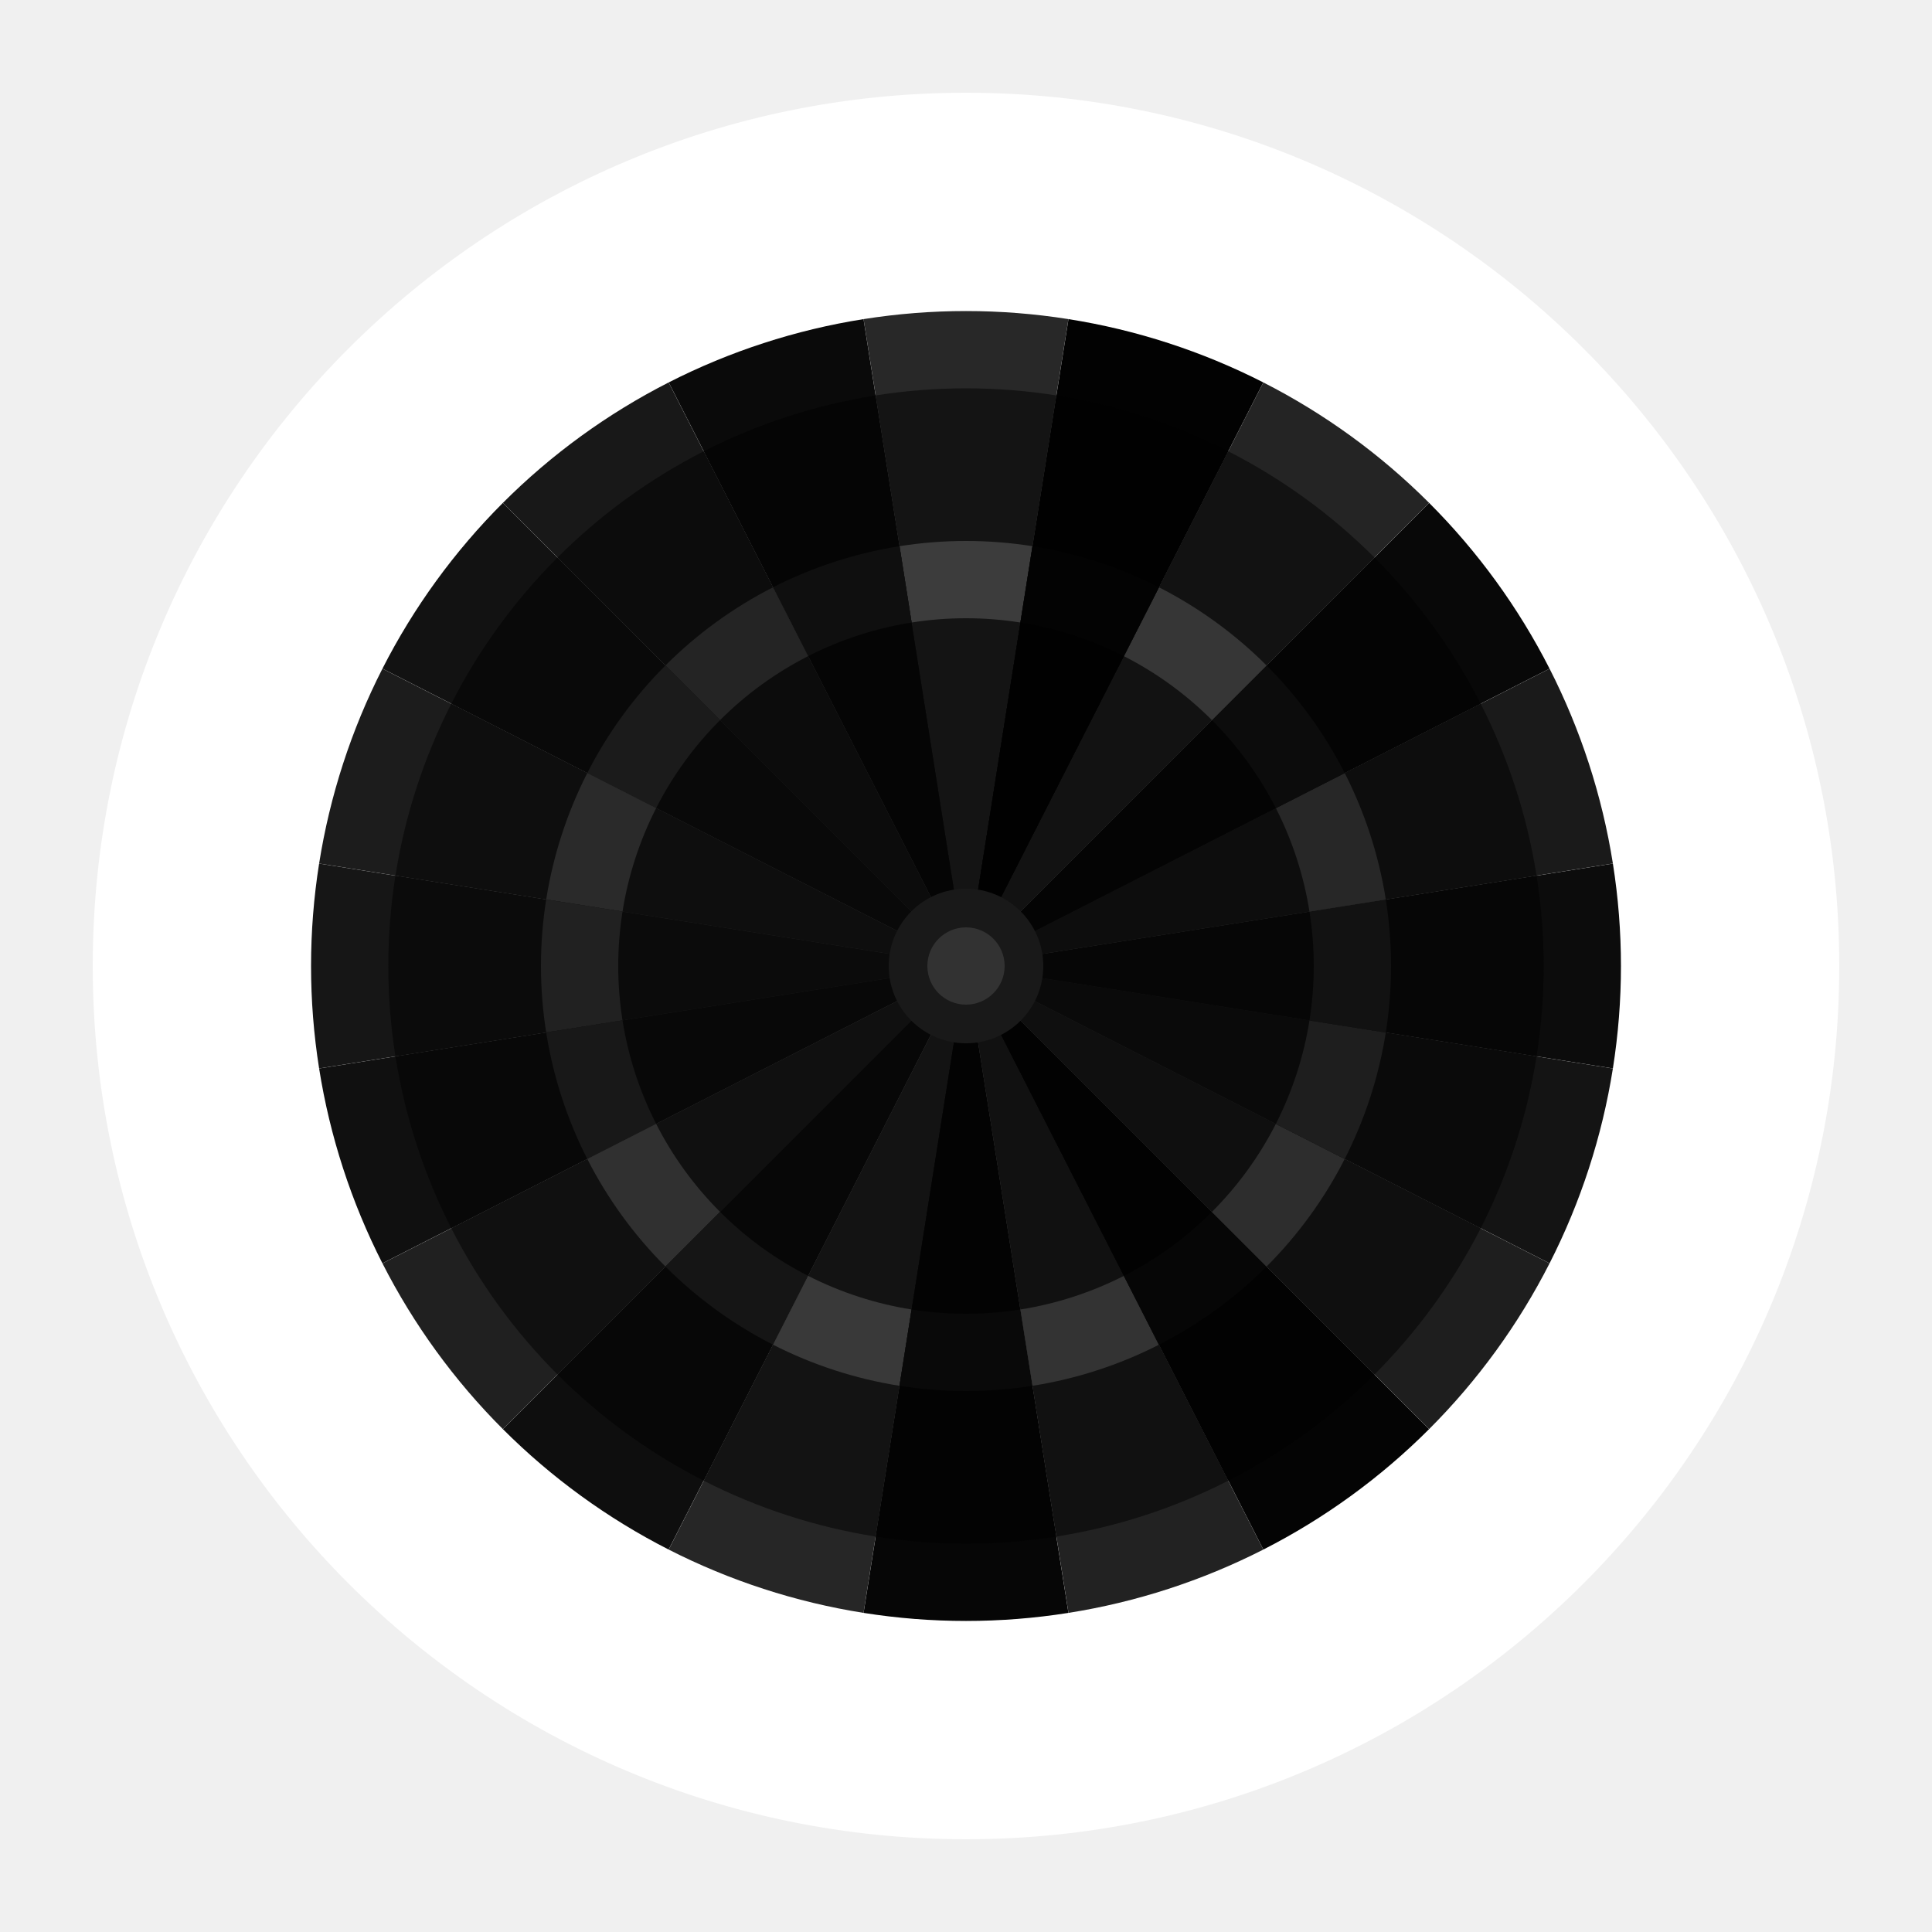
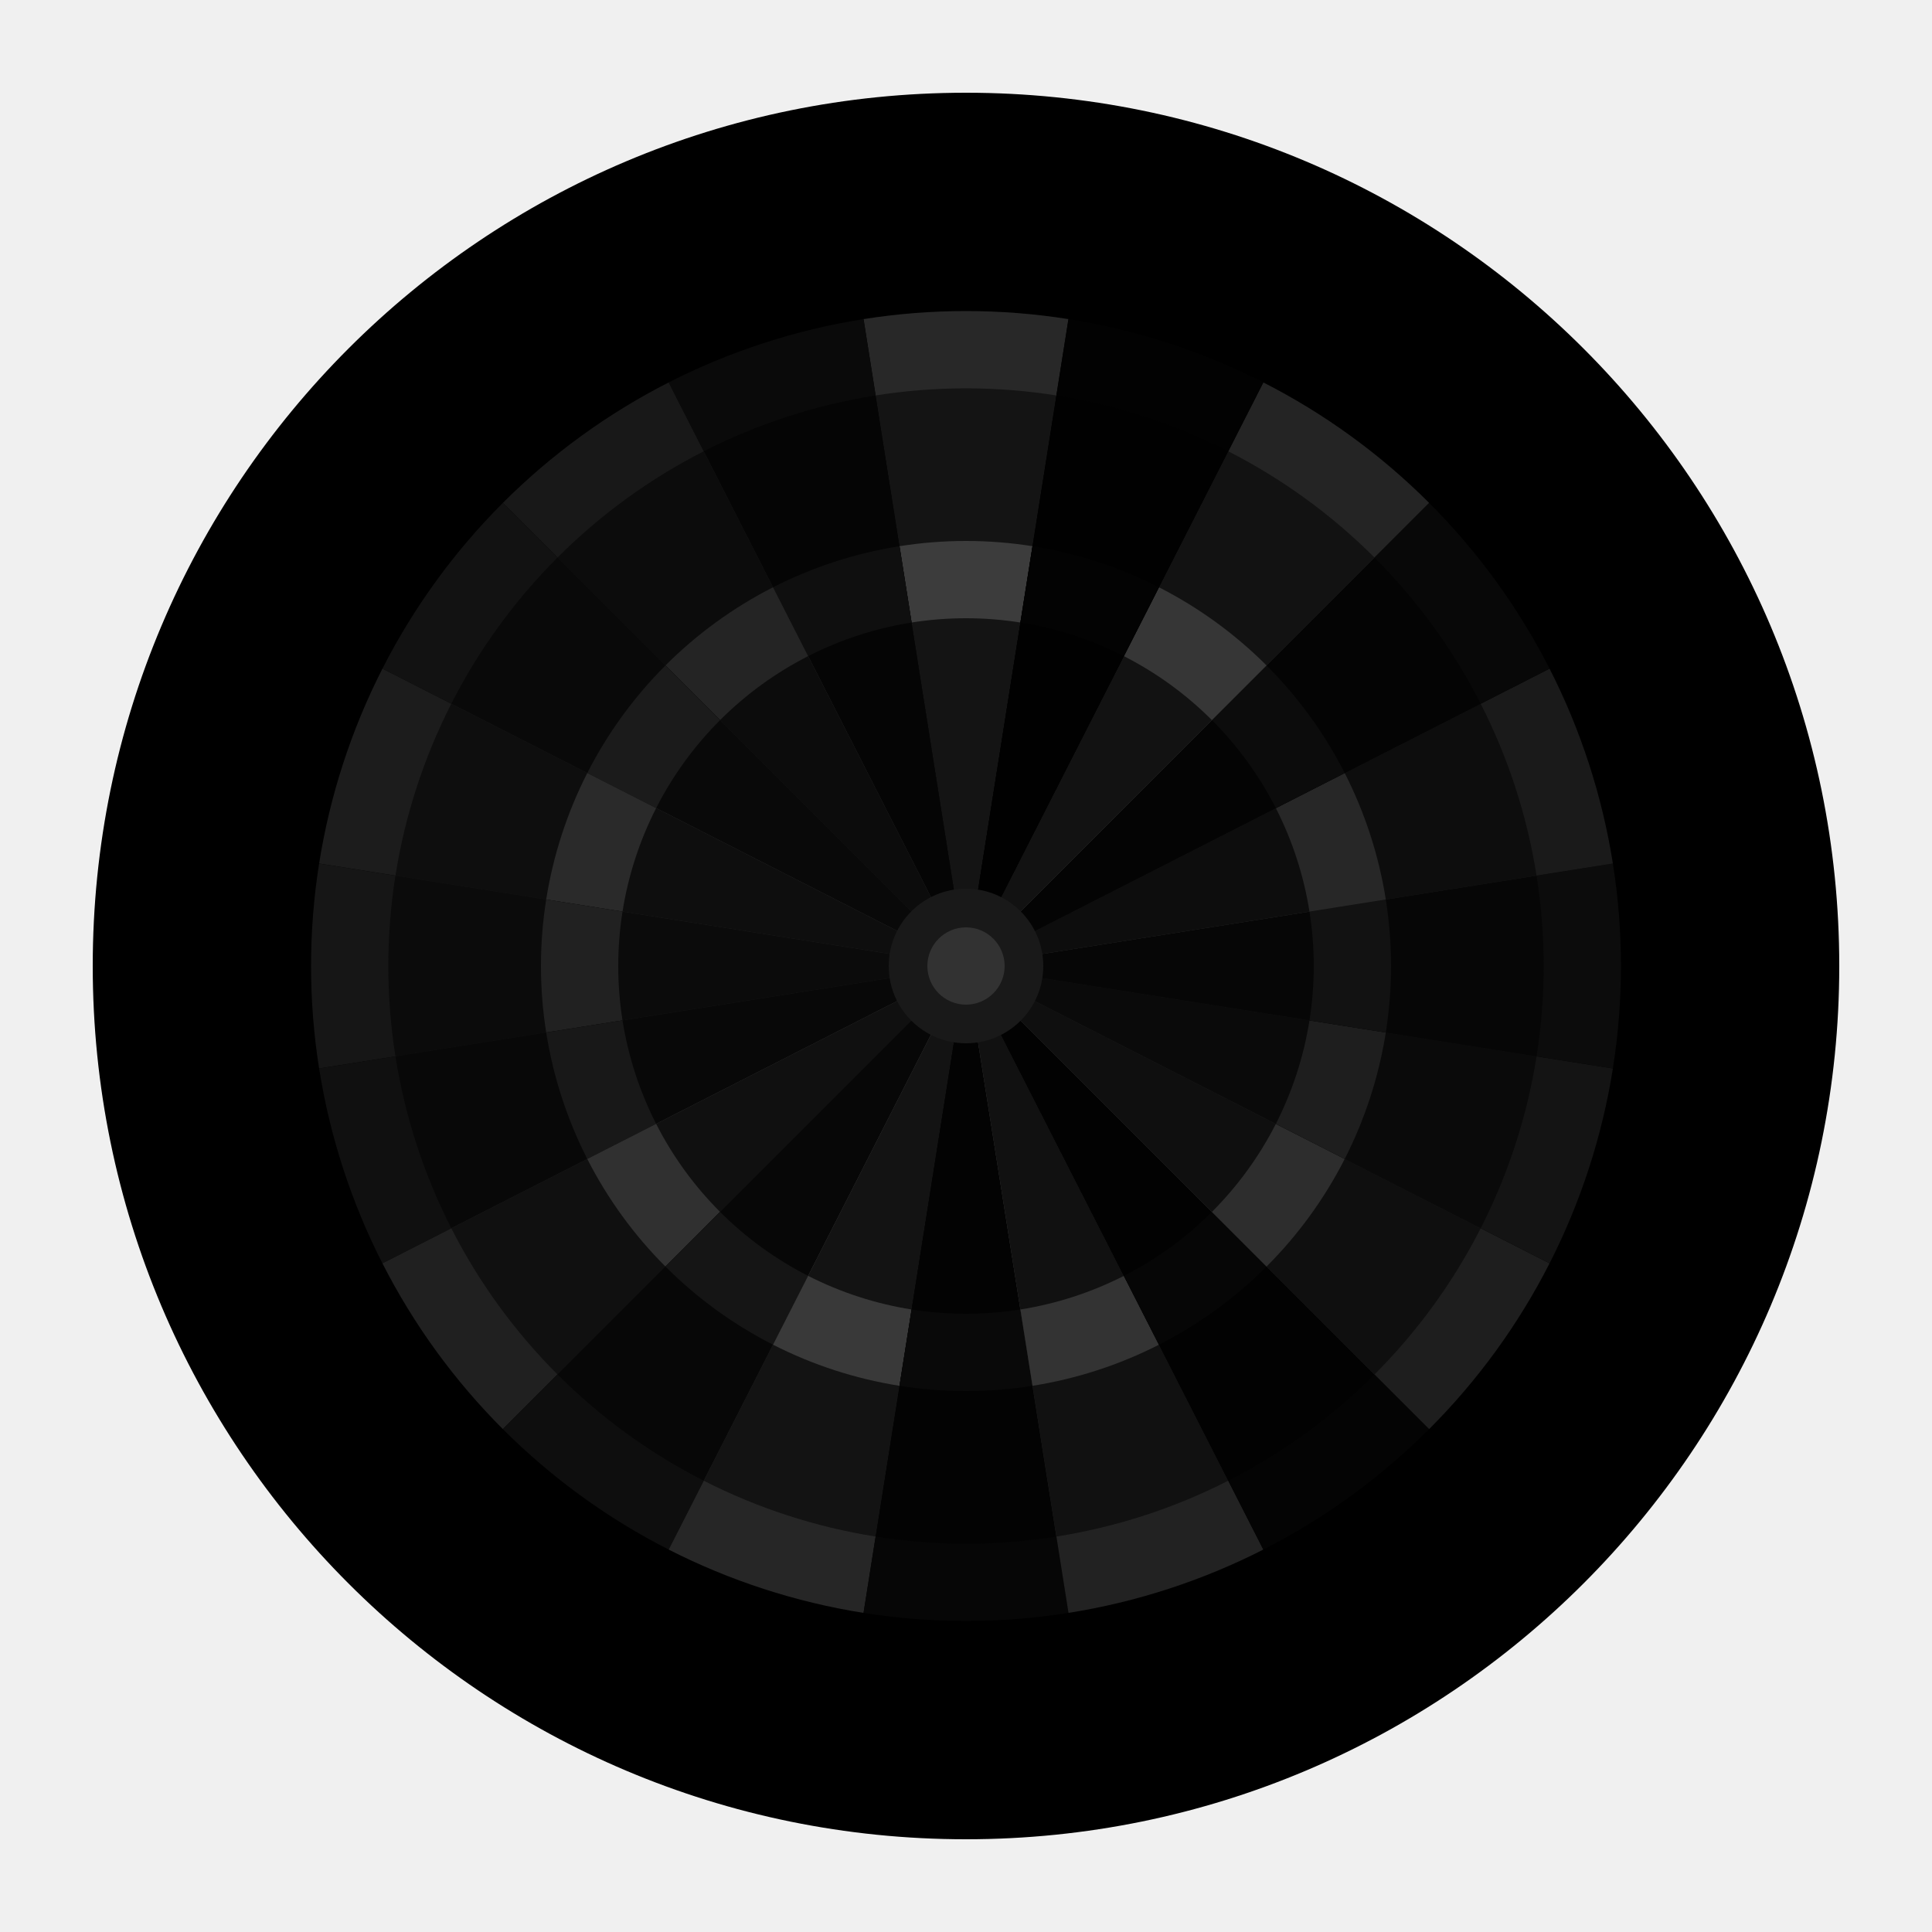
<svg xmlns="http://www.w3.org/2000/svg" xmlns:xlink="http://www.w3.org/1999/xlink" height="200mm" version="1.1" viewBox="-250 -250 500 500" width="200mm">
  <defs>
    <line id="refwire" stroke="Silver" stroke-width="1" x1="2.566" x2="26.52" y1="16.20" y2="167.4" />
    <path d="M 0 0 L 15.64 98.77 A 100 100 0 0 1 -15.64 98.77 Z" id="SLICE" stroke-width="0" />
    <use id="double" transform="scale(1.695)" xlink:href="#SLICE" />
    <use id="outer" transform="scale(1.495)" xlink:href="#SLICE" />
    <use id="triple" transform="scale(1.10)" xlink:href="#SLICE" />
    <use id="inner" transform="scale(0.90)" xlink:href="#SLICE" />
  </defs>
  <g transform="scale(1,-1)">
-     <circle fill="white" r="226" />
+     <circle fill="rgb(0,0,0)" r="226" />
    <g id="dartboard">
      <g>
        <use fill="rgb(40,40,40)" xlink:href="#double" />
        <use fill="rgb(20,20,20)" xlink:href="#outer" />
        <use fill="rgb(60,60,60)" xlink:href="#triple" />
        <use fill="rgb(20,20,20)" xlink:href="#inner" />
      </g>
      <g transform="rotate(18)">
        <use fill="rgb(10,10,10)" xlink:href="#double" />
        <use fill="rgb(5,5,5)" xlink:href="#outer" />
        <use fill="rgb(15,15,15)" xlink:href="#triple" />
        <use fill="rgb(5,5,5)" xlink:href="#inner" />
      </g>
      <g transform="rotate(36)">
        <use fill="rgb(24,24,24)" xlink:href="#double" />
        <use fill="rgb(12,12,12)" xlink:href="#outer" />
        <use fill="rgb(36,36,36)" xlink:href="#triple" />
        <use fill="rgb(12,12,12)" xlink:href="#inner" />
      </g>
      <g transform="rotate(54)">
        <use fill="rgb(18,18,18)" xlink:href="#double" />
        <use fill="rgb(9,9,9)" xlink:href="#outer" />
        <use fill="rgb(27,27,27)" xlink:href="#triple" />
        <use fill="rgb(9,9,9)" xlink:href="#inner" />
      </g>
      <g transform="rotate(72)">
        <use fill="rgb(28,28,28)" xlink:href="#double" />
        <use fill="rgb(14,14,14)" xlink:href="#outer" />
        <use fill="rgb(42,42,42)" xlink:href="#triple" />
        <use fill="rgb(14,14,14)" xlink:href="#inner" />
      </g>
      <g transform="rotate(90)">
        <use fill="rgb(22,22,22)" xlink:href="#double" />
        <use fill="rgb(11,11,11)" xlink:href="#outer" />
        <use fill="rgb(33,33,33)" xlink:href="#triple" />
        <use fill="rgb(11,11,11)" xlink:href="#inner" />
      </g>
      <g transform="rotate(108)">
        <use fill="rgb(16,16,16)" xlink:href="#double" />
        <use fill="rgb(8,8,8)" xlink:href="#outer" />
        <use fill="rgb(24,24,24)" xlink:href="#triple" />
        <use fill="rgb(8,8,8)" xlink:href="#inner" />
      </g>
      <g transform="rotate(126)">
        <use fill="rgb(32,32,32)" xlink:href="#double" />
        <use fill="rgb(16,16,16)" xlink:href="#outer" />
        <use fill="rgb(48,48,48)" xlink:href="#triple" />
        <use fill="rgb(16,16,16)" xlink:href="#inner" />
      </g>
      <g transform="rotate(144)">
        <use fill="rgb(14,14,14)" xlink:href="#double" />
        <use fill="rgb(7,7,7)" xlink:href="#outer" />
        <use fill="rgb(21,21,21)" xlink:href="#triple" />
        <use fill="rgb(7,7,7)" xlink:href="#inner" />
      </g>
      <g transform="rotate(162)">
        <use fill="rgb(38,38,38)" xlink:href="#double" />
        <use fill="rgb(19,19,19)" xlink:href="#outer" />
        <use fill="rgb(57,57,57)" xlink:href="#triple" />
        <use fill="rgb(19,19,19)" xlink:href="#inner" />
      </g>
      <g transform="rotate(180)">
        <use fill="rgb(6,6,6)" xlink:href="#double" />
        <use fill="rgb(3,3,3)" xlink:href="#outer" />
        <use fill="rgb(9,9,9)" xlink:href="#triple" />
        <use fill="rgb(3,3,3)" xlink:href="#inner" />
      </g>
      <g transform="rotate(198)">
        <use fill="rgb(34,34,34)" xlink:href="#double" />
        <use fill="rgb(17,17,17)" xlink:href="#outer" />
        <use fill="rgb(51,51,51)" xlink:href="#triple" />
        <use fill="rgb(17,17,17)" xlink:href="#inner" />
      </g>
      <g transform="rotate(216)">
        <use fill="rgb(4,4,4)" xlink:href="#double" />
        <use fill="rgb(2,2,2)" xlink:href="#outer" />
        <use fill="rgb(6,6,6)" xlink:href="#triple" />
        <use fill="rgb(2,2,2)" xlink:href="#inner" />
      </g>
      <g transform="rotate(234)">
        <use fill="rgb(30,30,30)" xlink:href="#double" />
        <use fill="rgb(15,15,15)" xlink:href="#outer" />
        <use fill="rgb(45,45,45)" xlink:href="#triple" />
        <use fill="rgb(15,15,15)" xlink:href="#inner" />
      </g>
      <g transform="rotate(252)">
        <use fill="rgb(20,20,20)" xlink:href="#double" />
        <use fill="rgb(10,10,10)" xlink:href="#outer" />
        <use fill="rgb(30,30,30)" xlink:href="#triple" />
        <use fill="rgb(10,10,10)" xlink:href="#inner" />
      </g>
      <g transform="rotate(270)">
        <use fill="rgb(12,12,12)" xlink:href="#double" />
        <use fill="rgb(6,6,6)" xlink:href="#outer" />
        <use fill="rgb(18,18,18)" xlink:href="#triple" />
        <use fill="rgb(6,6,6)" xlink:href="#inner" />
      </g>
      <g transform="rotate(288)">
        <use fill="rgb(26,26,26)" xlink:href="#double" />
        <use fill="rgb(13,13,13)" xlink:href="#outer" />
        <use fill="rgb(39,39,39)" xlink:href="#triple" />
        <use fill="rgb(13,13,13)" xlink:href="#inner" />
      </g>
      <g transform="rotate(306)">
        <use fill="rgb(8,8,8)" xlink:href="#double" />
        <use fill="rgb(4,4,4)" xlink:href="#outer" />
        <use fill="rgb(12,12,12)" xlink:href="#triple" />
        <use fill="rgb(4,4,4)" xlink:href="#inner" />
      </g>
      <g transform="rotate(324)">
        <use fill="rgb(36,36,36)" xlink:href="#double" />
        <use fill="rgb(18,18,18)" xlink:href="#outer" />
        <use fill="rgb(54,54,54)" xlink:href="#triple" />
        <use fill="rgb(18,18,18)" xlink:href="#inner" />
      </g>
      <g transform="rotate(342)">
        <use fill="rgb(2,2,2)" xlink:href="#double" />
        <use fill="rgb(1,1,1)" xlink:href="#outer" />
        <use fill="rgb(3,3,3)" xlink:href="#triple" />
        <use fill="rgb(1,1,1)" xlink:href="#inner" />
      </g>
      <circle fill="rgb(25,25,25)" r="20" stroke-width="0" />
      <circle fill="rgb(50,50,50)" r="10" stroke-width="0" />
    </g>
  </g>
</svg>
